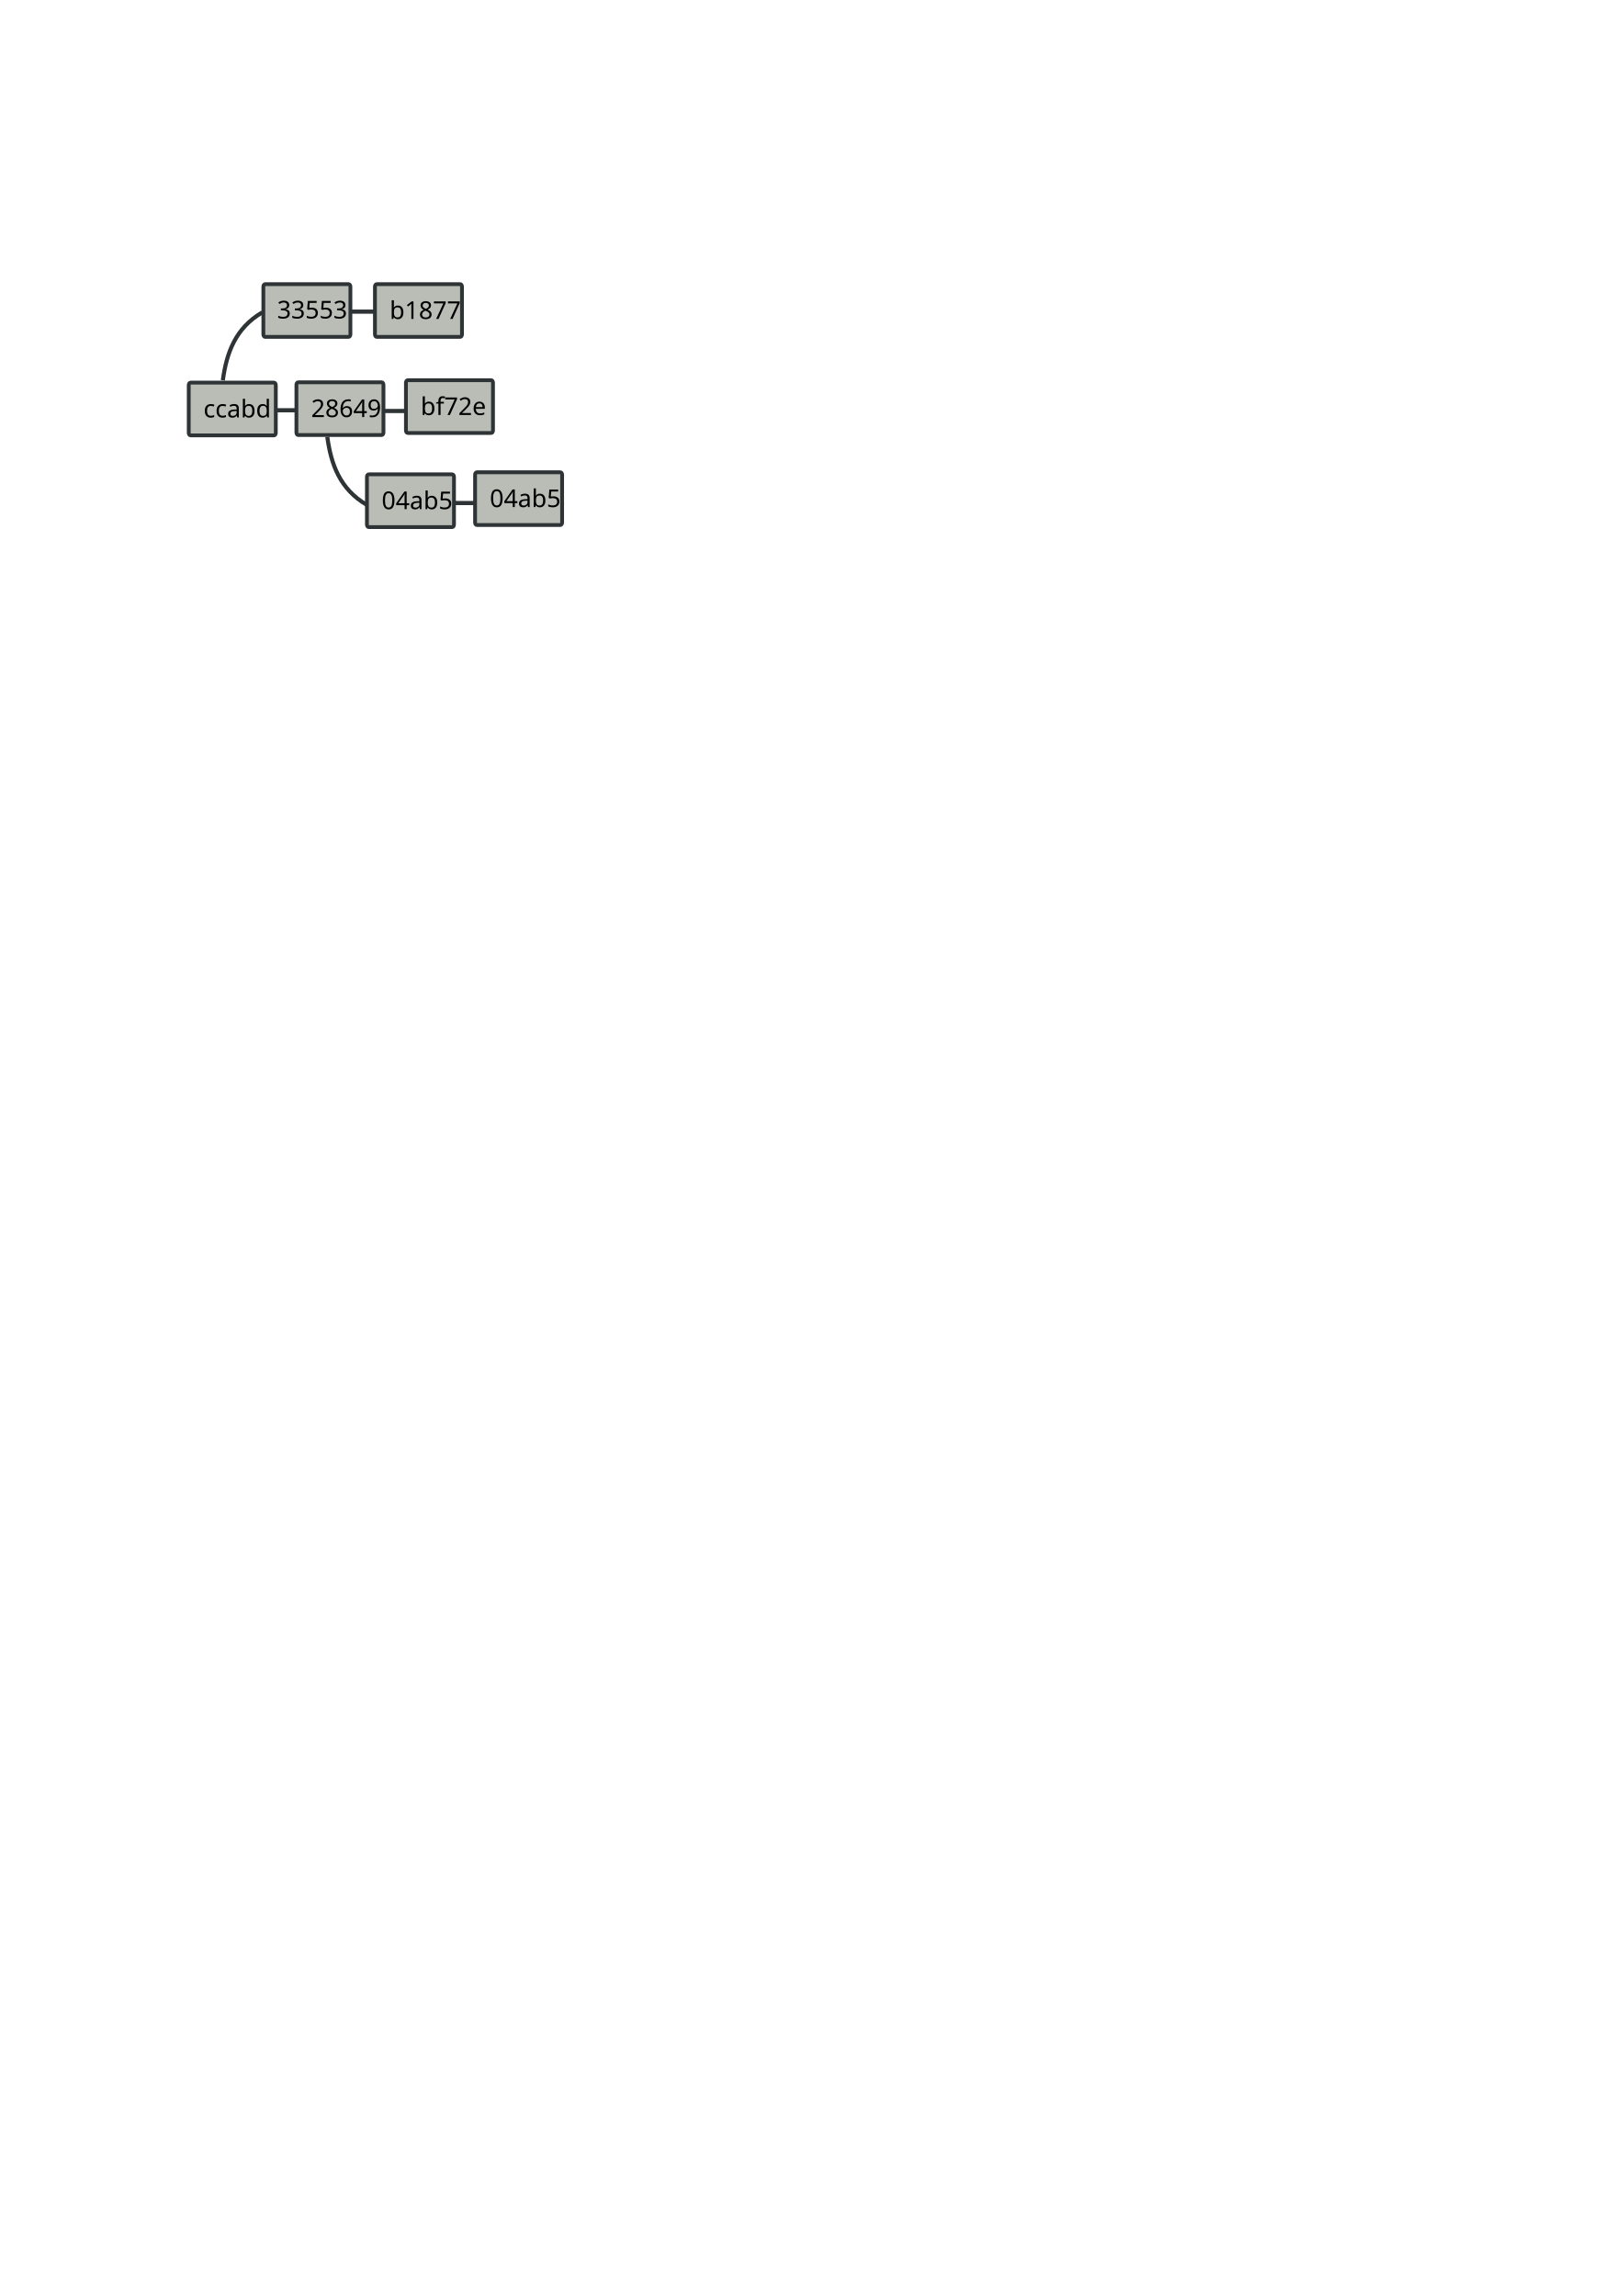
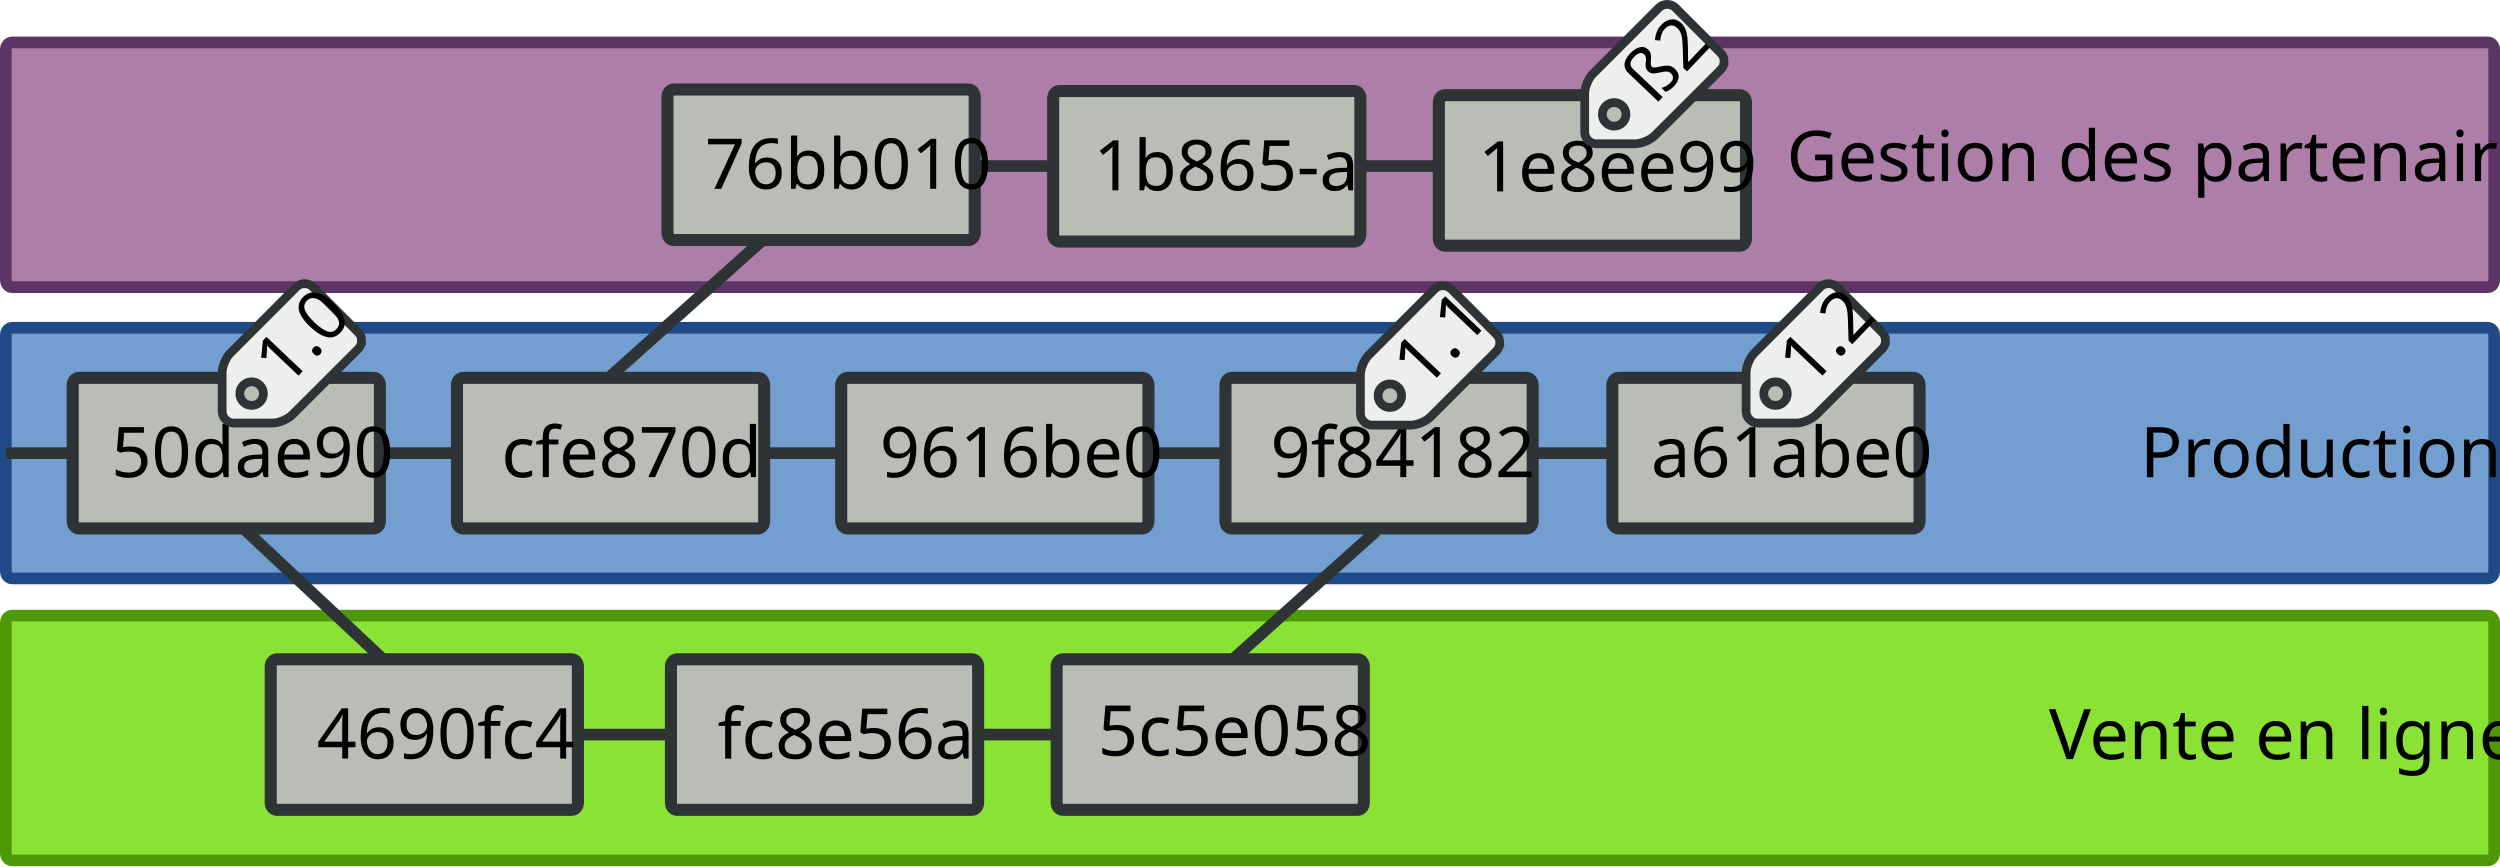
- <svg xmlns="http://www.w3.org/2000/svg" width="210mm" height="297mm" id="svg3107" version="1.1">
+ <svg xmlns="http://www.w3.org/2000/svg" width="428.284" height="148.391" id="svg3107" version="1.1">
  <defs id="defs3109" />
-   <g id="layer1">
-     <path style="fill:#2e3436;stroke:#2e3436;stroke-width:2.045px;stroke-linecap:butt;stroke-linejoin:miter;stroke-opacity:1" d="m 129.873,200.577 19.623,0" id="path3219" />
-     <path style="fill:none;stroke:#2e3436;stroke-width:2;stroke-linecap:butt;stroke-linejoin:miter;stroke-opacity:1;stroke-miterlimit:4;stroke-dasharray:none" d="m 128.214,152.719 c -13.156,7.708 -17.474,19.834 -19.286,33.214" id="path3253" />
-     <rect style="fill:#babdb6;fill-opacity:1;fill-rule:nonzero;stroke:#2e3436;stroke-width:1.859;stroke-linecap:round;stroke-linejoin:round;stroke-miterlimit:4;stroke-opacity:1;stroke-dasharray:none;stroke-dashoffset:0" id="rect3115" width="42.547" height="25.792" x="92.266" y="187.066" rx="0.868" ry="1.229" />
-     <text xml:space="preserve" style="font-size:12px;font-style:normal;font-variant:normal;font-weight:normal;font-stretch:normal;text-align:start;line-height:100%;letter-spacing:0px;word-spacing:0px;writing-mode:lr-tb;text-anchor:start;fill:#000000;fill-opacity:1;stroke:none;font-family:Linux Libertine O;-inkscape-font-specification:Linux Libertine O" x="99.448" y="204.078" id="text3117">
-       <tspan id="tspan3119" x="99.448" y="204.078">ccabd</tspan>
+   <g id="layer1" transform="translate(-79.8122,-124.3761)">
+     <rect style="fill:#729fcf;fill-opacity:1;fill-rule:nonzero;stroke:#204a87;stroke-width:2;stroke-linecap:round;stroke-linejoin:round;stroke-miterlimit:4;stroke-opacity:1;stroke-dasharray:none;stroke-dashoffset:0" id="rect4073" width="426.284" height="42.932" x="80.812" y="180.533" rx="1.073" ry="1.229" />
+     <path style="fill:none;stroke:#2e3436;stroke-width:2;stroke-linecap:butt;stroke-linejoin:miter;stroke-miterlimit:4;stroke-opacity:1;stroke-dasharray:none" d="m 80.812,202.005 281.705,0" id="path3165" />
+     <rect style="fill:#8ae234;fill-opacity:1;fill-rule:nonzero;stroke:#4e9a06;stroke-width:2;stroke-linecap:round;stroke-linejoin:round;stroke-miterlimit:4;stroke-opacity:1;stroke-dasharray:none;stroke-dashoffset:0" id="rect4073-8-8" width="426.284" height="41.921" x="80.812" y="229.845" rx="1.073" ry="1.229" />
+     <path style="fill:none;stroke:#2e3436;stroke-width:2;stroke-linecap:butt;stroke-linejoin:miter;stroke-miterlimit:4;stroke-opacity:1;stroke-dasharray:none" d="m 119.59,213.084 26.535,24.897" id="path3985" />
+     <g id="g3935" transform="translate(0,2.042843)">
+       <rect ry="1.229" rx="1.073" y="187.066" x="92.266" height="25.792" width="52.626" id="rect3115" style="fill:#babdb6;fill-opacity:1;fill-rule:nonzero;stroke:#2e3436;stroke-width:2.068;stroke-linecap:round;stroke-linejoin:round;stroke-miterlimit:4;stroke-opacity:1;stroke-dasharray:none;stroke-dashoffset:0" />
+       <text id="text3117" y="204.072" x="98.894" style="font-size:12px;font-style:normal;font-variant:normal;font-weight:normal;font-stretch:normal;text-align:start;line-height:100%;letter-spacing:0px;word-spacing:0px;writing-mode:lr-tb;text-anchor:start;fill:#000000;fill-opacity:1;stroke:none;font-family:Linux Libertine O;-inkscape-font-specification:Linux Libertine O" xml:space="preserve">
+         <tspan y="204.072" x="98.894" id="tspan3119">50dae90</tspan>
+       </text>
+     </g>
+     <rect style="fill:#ad7fa8;fill-opacity:1;fill-rule:nonzero;stroke:#5c3566;stroke-width:2;stroke-linecap:round;stroke-linejoin:round;stroke-miterlimit:4;stroke-opacity:1;stroke-dasharray:none;stroke-dashoffset:0" id="rect4073-8" width="426.284" height="41.921" x="80.812" y="131.645" rx="1.073" ry="1.229" />
+     <path style="fill:none;stroke:#2e3436;stroke-width:2;stroke-linecap:butt;stroke-linejoin:miter;stroke-miterlimit:4;stroke-opacity:1;stroke-dasharray:none" d="m 183.844,189.32 26.271,-23.501" id="path3987-7" />
+     <g id="g3940" transform="translate(0.8369293,1.785717)">
+       <rect ry="1.229" rx="1.073" y="187.323" x="157.258" height="25.792" width="52.626" id="rect3115-1" style="fill:#babdb6;fill-opacity:1;fill-rule:nonzero;stroke:#2e3436;stroke-width:2.068;stroke-linecap:round;stroke-linejoin:round;stroke-miterlimit:4;stroke-opacity:1;stroke-dasharray:none;stroke-dashoffset:0" />
+       <text id="text3117-3" y="204.329" x="164.887" style="font-size:12px;font-style:normal;font-variant:normal;font-weight:normal;font-stretch:normal;text-align:start;line-height:100%;letter-spacing:0px;word-spacing:0px;writing-mode:lr-tb;text-anchor:start;fill:#000000;fill-opacity:1;stroke:none;font-family:Linux Libertine O;-inkscape-font-specification:Linux Libertine O" xml:space="preserve">
+         <tspan y="204.329" x="164.887" id="tspan3119-9">cfe870d</tspan>
+       </text>
+     </g>
+     <g id="g3945" transform="translate(-0.476181,1.071422)">
+       <rect ry="1.229" rx="1.073" y="188.038" x="224.401" height="25.792" width="52.626" id="rect3115-1-1" style="fill:#babdb6;fill-opacity:1;fill-rule:nonzero;stroke:#2e3436;stroke-width:2.068;stroke-linecap:round;stroke-linejoin:round;stroke-miterlimit:4;stroke-opacity:1;stroke-dasharray:none;stroke-dashoffset:0" />
+       <text id="text3117-3-2" y="205.044" x="231.031" style="font-size:12px;font-style:normal;font-variant:normal;font-weight:normal;font-stretch:normal;text-align:start;line-height:100%;letter-spacing:0px;word-spacing:0px;writing-mode:lr-tb;text-anchor:start;fill:#000000;fill-opacity:1;stroke:none;font-family:Linux Libertine O;-inkscape-font-specification:Linux Libertine O" xml:space="preserve">
+         <tspan y="205.044" x="231.031" id="tspan3119-9-7">9616be0</tspan>
+       </text>
+     </g>
+     <path style="fill:none;stroke:#2e3436;stroke-width:2;stroke-linecap:butt;stroke-linejoin:miter;stroke-miterlimit:4;stroke-opacity:1;stroke-dasharray:none" d="m 217.233,152.821 152.433,0" id="path3165-7-3" />
+     <g id="g3980" transform="translate(68.69037,8.586297)">
+       <rect ry="1.229" rx="1.073" y="131.123" x="125.476" height="25.792" width="52.626" id="rect3115-9" style="fill:#babdb6;fill-opacity:1;fill-rule:nonzero;stroke:#2e3436;stroke-width:2.068;stroke-linecap:round;stroke-linejoin:round;stroke-miterlimit:4;stroke-opacity:1;stroke-dasharray:none;stroke-dashoffset:0" />
+       <text id="text3117-1" y="148.129" x="131.889" style="font-size:12px;font-style:normal;font-variant:normal;font-weight:normal;font-stretch:normal;text-align:start;line-height:100%;letter-spacing:0px;word-spacing:0px;writing-mode:lr-tb;text-anchor:start;fill:#000000;fill-opacity:1;stroke:none;font-family:Linux Libertine O;-inkscape-font-specification:Linux Libertine O" xml:space="preserve">
+         <tspan y="148.129" x="131.889" id="tspan3119-1">76bb010</tspan>
+       </text>
+     </g>
+     <g id="g3975" transform="translate(69.7654,8.586297)">
+       <rect ry="1.229" rx="1.073" y="131.38" x="190.469" height="25.792" width="52.626" id="rect3115-1-18" style="fill:#babdb6;fill-opacity:1;fill-rule:nonzero;stroke:#2e3436;stroke-width:2.068;stroke-linecap:round;stroke-linejoin:round;stroke-miterlimit:4;stroke-opacity:1;stroke-dasharray:none;stroke-dashoffset:0" />
+       <text id="text3117-3-5" y="148.392" x="197.381" style="font-size:12px;font-style:normal;font-variant:normal;font-weight:normal;font-stretch:normal;text-align:start;line-height:100%;letter-spacing:0px;word-spacing:0px;writing-mode:lr-tb;text-anchor:start;fill:#000000;fill-opacity:1;stroke:none;font-family:Linux Libertine O;-inkscape-font-specification:Linux Libertine O" xml:space="preserve">
+         <tspan y="148.392" x="197.381" id="tspan3119-9-9">1b865-a</tspan>
+       </text>
+     </g>
+     <g id="g3970" transform="translate(68.69037,8.586297)">
+       <rect ry="1.229" rx="1.073" y="132.095" x="257.612" height="25.792" width="52.626" id="rect3115-1-1-9" style="fill:#babdb6;fill-opacity:1;fill-rule:nonzero;stroke:#2e3436;stroke-width:2.068;stroke-linecap:round;stroke-linejoin:round;stroke-miterlimit:4;stroke-opacity:1;stroke-dasharray:none;stroke-dashoffset:0" />
+       <text id="text3117-3-2-7" y="148.573" x="264.364" style="font-size:12px;font-style:normal;font-variant:normal;font-weight:normal;font-stretch:normal;text-align:start;line-height:100%;letter-spacing:0px;word-spacing:0px;writing-mode:lr-tb;text-anchor:start;fill:#000000;fill-opacity:1;stroke:none;font-family:Linux Libertine O;-inkscape-font-specification:Linux Libertine O" xml:space="preserve">
+         <tspan y="148.573" x="264.364" id="tspan3119-9-7-3">1e8ee99</tspan>
+       </text>
+     </g>
+     <path style="fill:none;stroke:#2e3436;stroke-width:2;stroke-linecap:butt;stroke-linejoin:miter;stroke-miterlimit:4;stroke-opacity:1;stroke-dasharray:none" d="m 142.355,250.219 152.433,0" id="path3165-7" />
+     <g id="g3950" transform="translate(-12.14286,-2.371423)">
+       <rect ry="1.229" rx="1.073" y="239.695" x="138.333" height="25.792" width="52.626" id="rect3115-3" style="fill:#babdb6;fill-opacity:1;fill-rule:nonzero;stroke:#2e3436;stroke-width:2.068;stroke-linecap:round;stroke-linejoin:round;stroke-miterlimit:4;stroke-opacity:1;stroke-dasharray:none;stroke-dashoffset:0" />
+       <text id="text3117-5" y="256.701" x="146.222" style="font-size:12px;font-style:normal;font-variant:normal;font-weight:normal;font-stretch:normal;text-align:start;line-height:100%;letter-spacing:0px;word-spacing:0px;writing-mode:lr-tb;text-anchor:start;fill:#000000;fill-opacity:1;stroke:none;font-family:Linux Libertine O;-inkscape-font-specification:Linux Libertine O" xml:space="preserve">
+         <tspan y="256.701" x="146.222" id="tspan3119-98">4690fc4</tspan>
+       </text>
+     </g>
+     <g id="g3955" transform="translate(-8.571429,-2.628564)">
+       <rect ry="1.229" rx="1.073" y="239.952" x="203.326" height="25.792" width="52.626" id="rect3115-1-7" style="fill:#babdb6;fill-opacity:1;fill-rule:nonzero;stroke:#2e3436;stroke-width:2.068;stroke-linecap:round;stroke-linejoin:round;stroke-miterlimit:4;stroke-opacity:1;stroke-dasharray:none;stroke-dashoffset:0" />
+       <text id="text3117-3-3" y="256.97" x="211.297" style="font-size:12px;font-style:normal;font-variant:normal;font-weight:normal;font-stretch:normal;text-align:start;line-height:100%;letter-spacing:0px;word-spacing:0px;writing-mode:lr-tb;text-anchor:start;fill:#000000;fill-opacity:1;stroke:none;font-family:Linux Libertine O;-inkscape-font-specification:Linux Libertine O" xml:space="preserve">
+         <tspan y="256.97" x="211.297" id="tspan3119-9-0">fc8e56a</tspan>
+       </text>
+     </g>
+     <path style="fill:none;stroke:#2e3436;stroke-width:2;stroke-linecap:butt;stroke-linejoin:miter;stroke-miterlimit:4;stroke-opacity:1;stroke-dasharray:none" d="m 289.278,238.885 26.271,-23.501" id="path3987" />
+     <g id="g3960" transform="translate(19.28571,-51.55715)">
+       <rect ry="1.229" rx="1.073" y="240.666" x="270.469" height="25.792" width="52.626" id="rect3115-1-1-4" style="fill:#babdb6;fill-opacity:1;fill-rule:nonzero;stroke:#2e3436;stroke-width:2.068;stroke-linecap:round;stroke-linejoin:round;stroke-miterlimit:4;stroke-opacity:1;stroke-dasharray:none;stroke-dashoffset:0" />
+       <text id="text3117-3-2-77" y="257.672" x="278.202" style="font-size:12px;font-style:normal;font-variant:normal;font-weight:normal;font-stretch:normal;text-align:start;line-height:100%;letter-spacing:0px;word-spacing:0px;writing-mode:lr-tb;text-anchor:start;fill:#000000;fill-opacity:1;stroke:none;font-family:Linux Libertine O;-inkscape-font-specification:Linux Libertine O" xml:space="preserve">
+         <tspan y="257.672" x="278.202" id="tspan3119-9-7-4">9f84182</tspan>
+       </text>
+     </g>
+     <g id="g3965" transform="translate(-122.8571,11.42858)">
+       <rect ry="1.229" rx="1.073" y="225.895" x="383.687" height="25.792" width="52.626" id="rect3115-1-1-4-4" style="fill:#babdb6;fill-opacity:1;fill-rule:nonzero;stroke:#2e3436;stroke-width:2.068;stroke-linecap:round;stroke-linejoin:round;stroke-miterlimit:4;stroke-opacity:1;stroke-dasharray:none;stroke-dashoffset:0" />
+       <text id="text3117-3-2-77-6" y="242.391" x="390.756" style="font-size:12px;font-style:normal;font-variant:normal;font-weight:normal;font-stretch:normal;text-align:start;line-height:100%;letter-spacing:0px;word-spacing:0px;writing-mode:lr-tb;text-anchor:start;fill:#000000;fill-opacity:1;stroke:none;font-family:Linux Libertine O;-inkscape-font-specification:Linux Libertine O" xml:space="preserve">
+         <tspan y="242.391" x="390.756" id="tspan3119-9-7-4-8">5c5e058</tspan>
+       </text>
+     </g>
+     <rect style="fill:#babdb6;fill-opacity:1;fill-rule:nonzero;stroke:#2e3436;stroke-width:2.068;stroke-linecap:round;stroke-linejoin:round;stroke-miterlimit:4;stroke-opacity:1;stroke-dasharray:none;stroke-dashoffset:0" id="rect3115-1-1-3" width="52.626" height="25.792" x="356.03" y="189.109" rx="1.073" ry="1.229" />
+     <text xml:space="preserve" style="font-size:12px;font-style:normal;font-variant:normal;font-weight:normal;font-stretch:normal;text-align:start;line-height:100%;letter-spacing:0px;word-spacing:0px;writing-mode:lr-tb;text-anchor:start;fill:#000000;fill-opacity:1;stroke:none;font-family:Linux Libertine O;-inkscape-font-specification:Linux Libertine O" x="362.659" y="206.115" id="text3117-3-2-8">
+       <tspan id="tspan3119-9-7-35" x="362.659" y="206.115">a61abe0</tspan>
    </text>
-     <path style="fill:#2e3436;stroke:#2e3436;stroke-width:2.045px;stroke-linecap:butt;stroke-linejoin:miter;stroke-opacity:1" d="m 167.688,152.362 19.623,0" id="path3219-4" />
-     <rect style="fill:#babdb6;fill-opacity:1;fill-rule:nonzero;stroke:#2e3436;stroke-width:1.859;stroke-linecap:round;stroke-linejoin:round;stroke-miterlimit:4;stroke-opacity:1;stroke-dasharray:none;stroke-dashoffset:0" id="rect3115-5" width="42.547" height="25.792" x="128.734" y="138.915" rx="0.868" ry="1.229" />
-     <text xml:space="preserve" style="font-size:12px;font-style:normal;font-variant:normal;font-weight:normal;font-stretch:normal;text-align:start;line-height:100%;letter-spacing:0px;word-spacing:0px;writing-mode:lr-tb;text-anchor:start;fill:#000000;fill-opacity:1;stroke:none;font-family:Linux Libertine O;-inkscape-font-specification:Linux Libertine O" x="135.464" y="155.683" id="text3117-4">
-       <tspan id="tspan3119-3" x="135.464" y="155.683">33553</tspan>
+     <text xml:space="preserve" style="font-size:12px;font-style:normal;font-variant:normal;font-weight:normal;font-stretch:normal;text-align:start;line-height:100%;letter-spacing:0px;word-spacing:0px;writing-mode:lr-tb;text-anchor:start;fill:#000000;fill-opacity:1;stroke:none;font-family:Linux Libertine O;-inkscape-font-specification:Linux Libertine O" x="446.45" y="206.127" id="text4075">
+       <tspan id="tspan4077" x="446.45" y="206.127">Production</tspan>
    </text>
-     <path style="fill:#2e3436;stroke:#2e3436;stroke-width:2.045px;stroke-linecap:butt;stroke-linejoin:miter;stroke-opacity:1" d="m 181.974,200.934 19.623,0" id="path3219-6" />
-     <rect style="fill:#babdb6;fill-opacity:1;fill-rule:nonzero;stroke:#2e3436;stroke-width:1.859;stroke-linecap:round;stroke-linejoin:round;stroke-miterlimit:4;stroke-opacity:1;stroke-dasharray:none;stroke-dashoffset:0" id="rect3115-8" width="42.547" height="25.792" x="144.897" y="186.897" rx="0.868" ry="1.229" />
-     <text xml:space="preserve" style="font-size:12px;font-style:normal;font-variant:normal;font-weight:normal;font-stretch:normal;text-align:start;line-height:100%;letter-spacing:0px;word-spacing:0px;writing-mode:lr-tb;text-anchor:start;fill:#000000;fill-opacity:1;stroke:none;font-family:Linux Libertine O;-inkscape-font-specification:Linux Libertine O" x="152.079" y="203.909" id="text3117-1">
-       <tspan id="tspan3119-5" x="152.079" y="203.909">28649</tspan>
+     <text xml:space="preserve" style="font-size:12px;font-style:normal;font-variant:normal;font-weight:normal;font-stretch:normal;text-align:start;line-height:100%;letter-spacing:0px;word-spacing:0px;writing-mode:lr-tb;text-anchor:start;fill:#000000;fill-opacity:1;stroke:none;font-family:Linux Libertine O;-inkscape-font-specification:Linux Libertine O" x="385.878" y="155.39" id="text4075-9">
+       <tspan id="tspan4077-4" x="385.878" y="155.39">Gestion des partenaires</tspan>
    </text>
-     <rect style="fill:#babdb6;fill-opacity:1;fill-rule:nonzero;stroke:#2e3436;stroke-width:1.859;stroke-linecap:round;stroke-linejoin:round;stroke-miterlimit:4;stroke-opacity:1;stroke-dasharray:none;stroke-dashoffset:0" id="rect3115-2" width="42.547" height="25.792" x="183.282" y="138.915" rx="0.868" ry="1.229" />
-     <text xml:space="preserve" style="font-size:12px;font-style:normal;font-variant:normal;font-weight:normal;font-stretch:normal;text-align:start;line-height:100%;letter-spacing:0px;word-spacing:0px;writing-mode:lr-tb;text-anchor:start;fill:#000000;fill-opacity:1;stroke:none;font-family:Linux Libertine O;-inkscape-font-specification:Linux Libertine O" x="190.465" y="155.927" id="text3117-6">
-       <tspan id="tspan3119-9" x="190.465" y="155.927">b1877</tspan>
+     <text xml:space="preserve" style="font-size:12px;font-style:normal;font-variant:normal;font-weight:normal;font-stretch:normal;text-align:start;line-height:100%;letter-spacing:0px;word-spacing:0px;writing-mode:lr-tb;text-anchor:start;fill:#000000;fill-opacity:1;stroke:none;font-family:Linux Libertine O;-inkscape-font-specification:Linux Libertine O" x="430.804" y="254.429" id="text4075-6">
+       <tspan id="tspan4077-6" x="430.804" y="254.429">Vente en ligne</tspan>
    </text>
-     <rect style="fill:#babdb6;fill-opacity:1;fill-rule:nonzero;stroke:#2e3436;stroke-width:1.859;stroke-linecap:round;stroke-linejoin:round;stroke-miterlimit:4;stroke-opacity:1;stroke-dasharray:none;stroke-dashoffset:0" id="rect3115-6" width="42.547" height="25.792" x="198.435" y="185.887" rx="0.868" ry="1.229" />
-     <text xml:space="preserve" style="font-size:12px;font-style:normal;font-variant:normal;font-weight:normal;font-stretch:normal;text-align:start;line-height:100%;letter-spacing:0px;word-spacing:0px;writing-mode:lr-tb;text-anchor:start;fill:#000000;fill-opacity:1;stroke:none;font-family:Linux Libertine O;-inkscape-font-specification:Linux Libertine O" x="205.617" y="202.899" id="text3117-9">
-       <tspan id="tspan3119-6" x="205.617" y="202.899">bf72e</tspan>
+     <path d="m 358.355,143.965 q 0,0.836 -0.591,1.427 -0.591,0.591 -1.427,0.591 -0.836,0 -1.427,-0.591 -0.591,-0.591 -0.591,-1.427 0,-0.836 0.591,-1.427 0.591,-0.591 1.427,-0.591 0.836,0 1.427,0.591 0.591,0.591 0.591,1.427 z m 16.821,-9.081 q 0,-0.836 -0.583,-1.419 l -7.741,-7.756 q -0.615,-0.583 -1.435,-0.583 -0.836,0 -1.419,0.583 l -11.272,11.288 q -0.599,0.583 -1.017,1.592 -0.418,1.009 -0.418,1.845 v 6.558 q 0,0.82 0.599,1.419 0.599,0.599 1.419,0.599 h 6.558 q 0.836,0 1.845,-0.418 1.009,-0.418 1.608,-1.017 l 11.272,-11.256 q 0.583,-0.615 0.583,-1.435 z" id="path3157" style="fill:#eeeeec;stroke:#2e3436;stroke-width:1.5;stroke-miterlimit:4;stroke-dasharray:none" />
+     <text xml:space="preserve" style="font-size:12px;font-style:normal;font-variant:normal;font-weight:normal;font-stretch:normal;text-align:start;line-height:100%;letter-spacing:0px;word-spacing:0px;writing-mode:lr-tb;text-anchor:start;fill:#000000;fill-opacity:1;stroke:none;font-family:Linux Libertine O;-inkscape-font-specification:Linux Libertine O" x="146.836" y="361.492" id="text3951" transform="matrix(0.6887373,-0.725011,0.725011,0.6887373,0,0)">
+       <tspan id="tspan3953" x="146.836" y="361.492">ß2</tspan>
    </text>
-     <path style="fill:#2e3436;stroke:#2e3436;stroke-width:2.045px;stroke-linecap:butt;stroke-linejoin:miter;stroke-opacity:1" d="m 219.117,245.934 19.623,0" id="path3219-6-2" />
-     <rect style="fill:#babdb6;fill-opacity:1;fill-rule:nonzero;stroke:#2e3436;stroke-width:1.859;stroke-linecap:round;stroke-linejoin:round;stroke-miterlimit:4;stroke-opacity:1;stroke-dasharray:none;stroke-dashoffset:0" id="rect3115-6-0" width="42.547" height="25.792" x="179.364" y="231.91" rx="0.868" ry="1.229" />
-     <text xml:space="preserve" style="font-size:12px;font-style:normal;font-variant:normal;font-weight:normal;font-stretch:normal;text-align:start;line-height:100%;letter-spacing:0px;word-spacing:0px;writing-mode:lr-tb;text-anchor:start;fill:#000000;fill-opacity:1;stroke:none;font-family:Linux Libertine O;-inkscape-font-specification:Linux Libertine O" x="186.547" y="248.922" id="text3117-9-9">
-       <tspan id="tspan3119-6-9" x="186.547" y="248.922">04ab5</tspan>
+     <path d="m 386.004,191.807 q 0,0.836 -0.591,1.427 -0.591,0.591 -1.427,0.591 -0.836,0 -1.427,-0.591 -0.591,-0.591 -0.591,-1.427 0,-0.836 0.591,-1.427 0.591,-0.591 1.427,-0.591 0.836,0 1.427,0.591 0.591,0.591 0.591,1.427 z m 16.821,-9.081 q 0,-0.836 -0.583,-1.419 l -7.741,-7.756 q -0.615,-0.583 -1.435,-0.583 -0.836,0 -1.419,0.583 l -11.272,11.288 q -0.599,0.583 -1.017,1.592 -0.418,1.009 -0.418,1.845 v 6.558 q 0,0.82 0.599,1.419 0.599,0.599 1.419,0.599 h 6.558 q 0.836,0 1.845,-0.418 1.009,-0.418 1.608,-1.017 l 11.272,-11.256 q 0.583,-0.615 0.583,-1.435 z" id="path3157-8" style="fill:#eeeeec;stroke:#2e3436;stroke-width:1.5;stroke-miterlimit:4;stroke-dasharray:none" />
+     <text xml:space="preserve" style="font-size:12px;font-style:normal;font-variant:normal;font-weight:normal;font-stretch:normal;text-align:start;line-height:100%;letter-spacing:0px;word-spacing:0px;writing-mode:lr-tb;text-anchor:start;fill:#000000;fill-opacity:1;stroke:none;font-family:Linux Libertine O;-inkscape-font-specification:Linux Libertine O" x="129.938" y="414.204" id="text3951-8" transform="matrix(0.6887373,-0.725011,0.725011,0.6887373,0,0)">
+       <tspan id="tspan3953-8" x="129.938" y="414.204">1.2</tspan>
    </text>
-     <path style="fill:none;stroke:#2e3436;stroke-width:2;stroke-linecap:butt;stroke-linejoin:miter;stroke-miterlimit:4;stroke-opacity:1;stroke-dasharray:none" d="M 179.286,246.826 C 166.13,239.119 161.812,226.992 160,213.612" id="path3253-2" />
-     <rect style="fill:#babdb6;fill-opacity:1;fill-rule:nonzero;stroke:#2e3436;stroke-width:1.859;stroke-linecap:round;stroke-linejoin:round;stroke-miterlimit:4;stroke-opacity:1;stroke-dasharray:none;stroke-dashoffset:0" id="rect3115-6-0-3" width="42.547" height="25.792" x="232.227" y="230.895" rx="0.868" ry="1.229" />
-     <text xml:space="preserve" style="font-size:12px;font-style:normal;font-variant:normal;font-weight:normal;font-stretch:normal;text-align:start;line-height:100%;letter-spacing:0px;word-spacing:0px;writing-mode:lr-tb;text-anchor:start;fill:#000000;fill-opacity:1;stroke:none;font-family:Linux Libertine O;-inkscape-font-specification:Linux Libertine O" x="239.409" y="247.907" id="text3117-9-9-5">
-       <tspan id="tspan3119-6-9-3" x="239.409" y="247.907">04ab5</tspan>
+     <path d="m 319.933,192.164 q 0,0.836 -0.591,1.427 -0.591,0.591 -1.427,0.591 -0.836,0 -1.427,-0.591 -0.591,-0.591 -0.591,-1.427 0,-0.836 0.591,-1.427 0.591,-0.591 1.427,-0.591 0.836,0 1.427,0.591 0.591,0.591 0.591,1.427 z m 16.821,-9.081 q 0,-0.836 -0.583,-1.419 l -7.741,-7.756 q -0.615,-0.583 -1.435,-0.583 -0.836,0 -1.419,0.583 l -11.272,11.288 q -0.599,0.583 -1.017,1.592 -0.418,1.009 -0.418,1.845 v 6.558 q 0,0.82 0.599,1.419 0.599,0.599 1.419,0.599 h 6.558 q 0.836,0 1.845,-0.418 1.009,-0.418 1.608,-1.017 l 11.272,-11.256 q 0.583,-0.615 0.583,-1.435 z" id="path3157-8-1" style="fill:#eeeeec;stroke:#2e3436;stroke-width:1.5;stroke-miterlimit:4;stroke-dasharray:none" />
+     <text xml:space="preserve" style="font-size:12px;font-style:normal;font-variant:normal;font-weight:normal;font-stretch:normal;text-align:start;line-height:100%;letter-spacing:0px;word-spacing:0px;writing-mode:lr-tb;text-anchor:start;fill:#000000;fill-opacity:1;stroke:none;font-family:Linux Libertine O;-inkscape-font-specification:Linux Libertine O" x="84.173" y="366.548" id="text3951-8-9" transform="matrix(0.6887373,-0.725011,0.725011,0.6887373,0,0)">
+       <tspan id="tspan3953-8-2" x="84.173" y="366.548">1.1</tspan>
+     </text>
+     <path d="m 124.933,191.807 q 0,0.836 -0.591,1.427 -0.591,0.591 -1.427,0.591 -0.836,0 -1.427,-0.591 -0.591,-0.591 -0.591,-1.427 0,-0.836 0.591,-1.427 0.591,-0.591 1.427,-0.591 0.836,0 1.427,0.591 0.591,0.591 0.591,1.427 z m 16.821,-9.081 q 0,-0.836 -0.583,-1.419 l -7.741,-7.756 q -0.615,-0.583 -1.435,-0.583 -0.836,0 -1.419,0.583 l -11.272,11.288 q -0.599,0.583 -1.017,1.592 -0.418,1.009 -0.418,1.845 v 6.558 q 0,0.82 0.599,1.419 0.599,0.599 1.419,0.599 h 6.558 q 0.836,0 1.845,-0.418 1.009,-0.418 1.608,-1.017 l 11.272,-11.256 q 0.583,-0.615 0.583,-1.435 z" id="path3157-8-9" style="fill:#eeeeec;stroke:#2e3436;stroke-width:1.5;stroke-miterlimit:4;stroke-dasharray:none" />
+     <text xml:space="preserve" style="font-size:12px;font-style:normal;font-variant:normal;font-weight:normal;font-stretch:normal;text-align:start;line-height:100%;letter-spacing:0px;word-spacing:0px;writing-mode:lr-tb;text-anchor:start;fill:#000000;fill-opacity:1;stroke:none;font-family:Linux Libertine O;-inkscape-font-specification:Linux Libertine O" x="-49.872" y="224.925" id="text3951-8-8" transform="matrix(0.6887373,-0.725011,0.725011,0.6887373,0,0)">
+       <tspan id="tspan3953-8-5" x="-49.872" y="224.925">1.0</tspan>
    </text>
  </g>
</svg>
